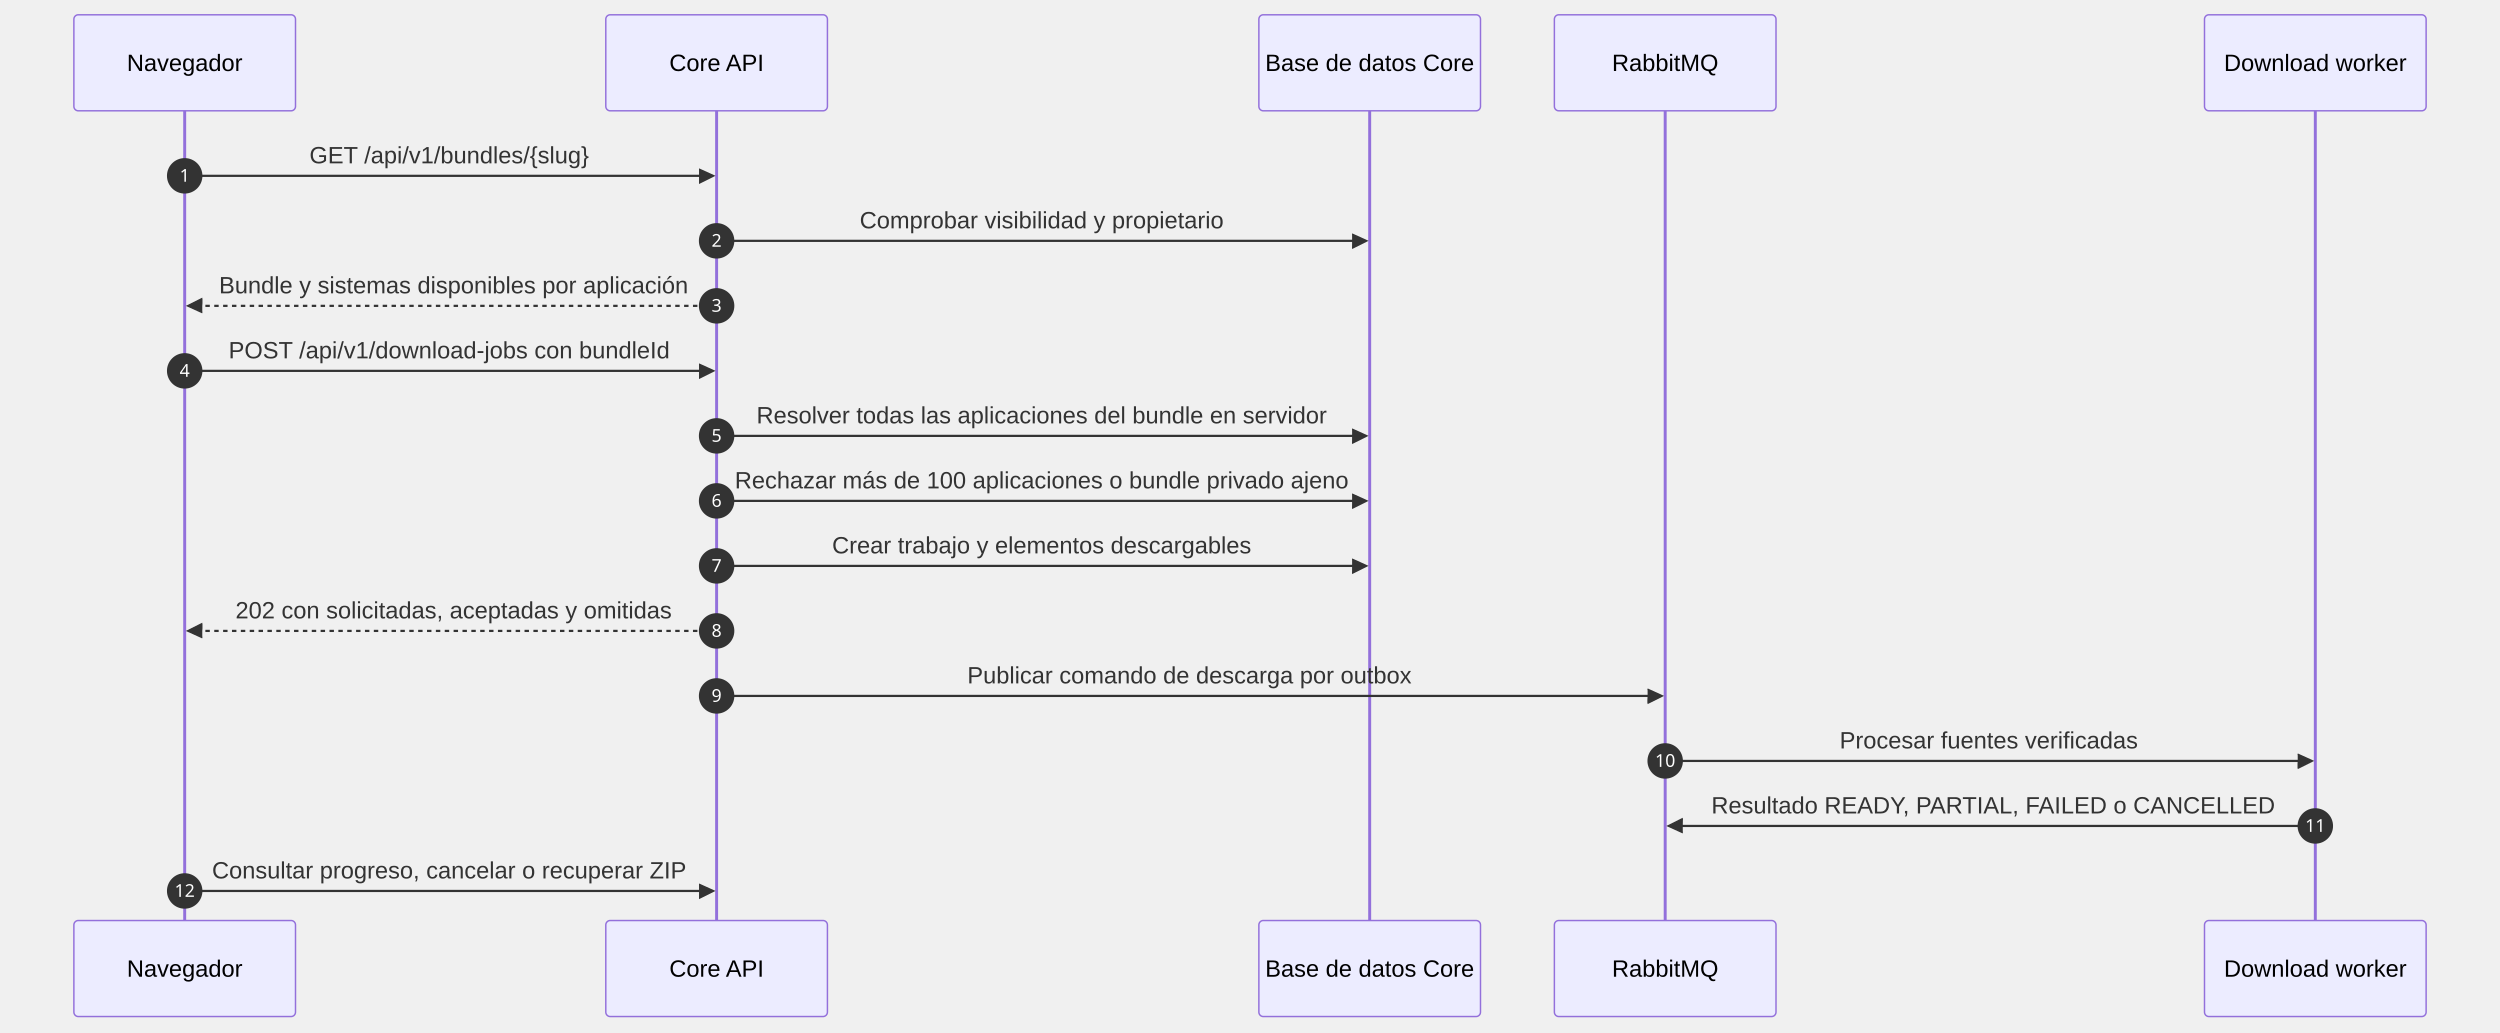
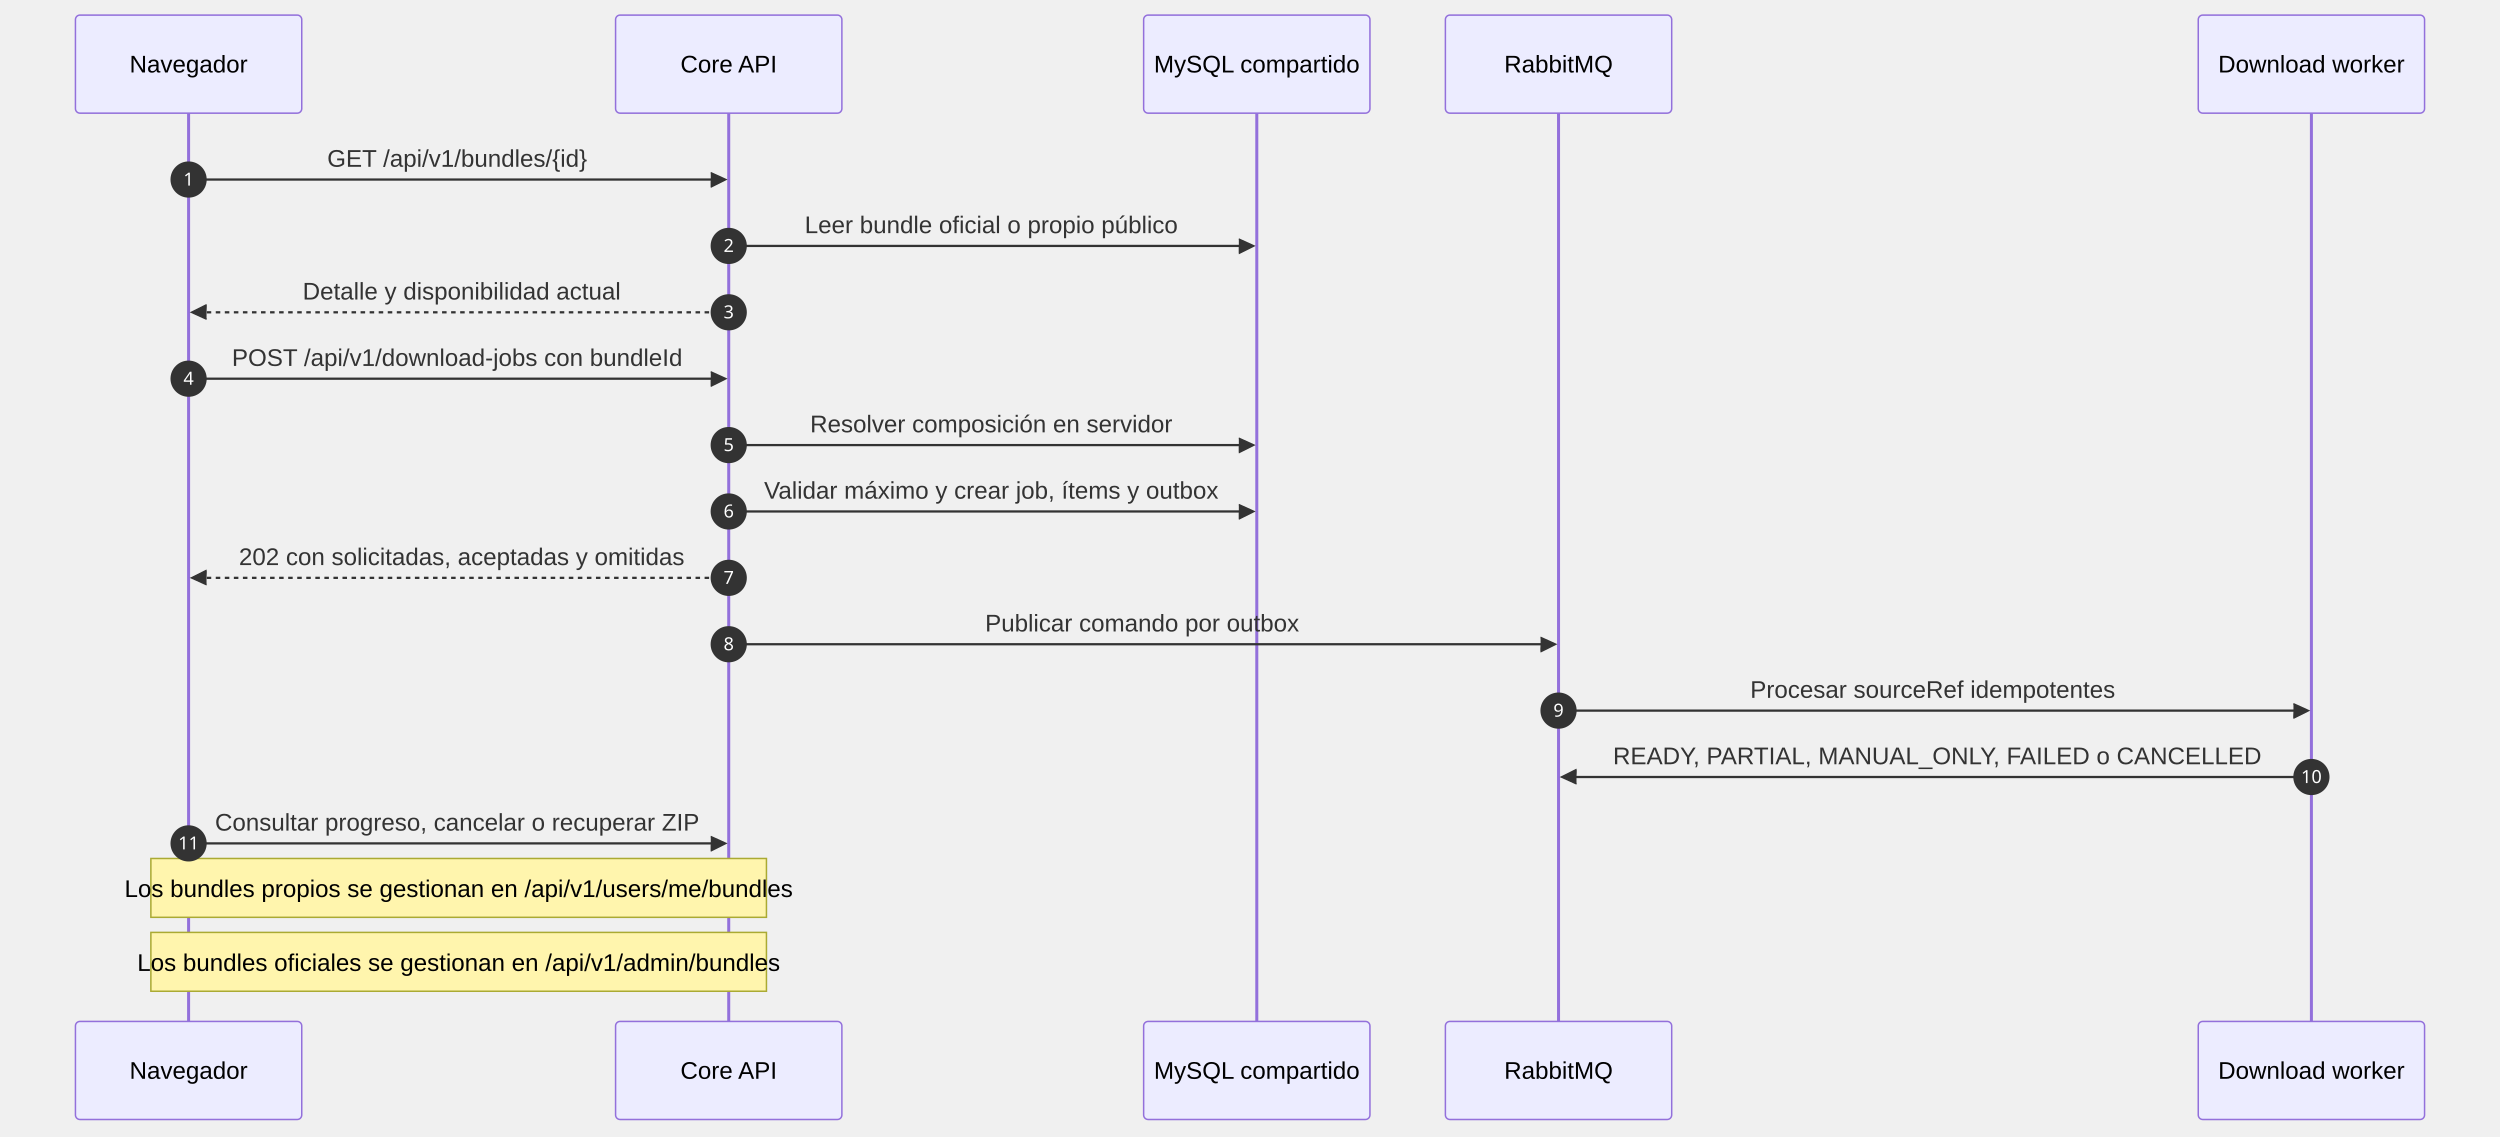
- <svg xmlns="http://www.w3.org/2000/svg" id="my-svg" width="100%" style="max-width: 1692px; background-color: transparent;" viewBox="-50 -10 1692 699" role="graphics-document document" aria-roledescription="sequence">
+ <svg xmlns="http://www.w3.org/2000/svg" id="my-svg" width="100%" style="max-width: 1657px; background-color: white;" viewBox="-50 -10 1657 753" role="graphics-document document" aria-roledescription="sequence">
  <g>
-     <rect x="1442" y="613" fill="#eaeaea" stroke="#666" width="150" height="65" name="W" rx="3" ry="3" class="actor actor-bottom" />
-     <text x="1517" y="645.5" dominant-baseline="central" alignment-baseline="central" class="actor actor-box" style="text-anchor: middle; font-size: 16px; font-weight: 400;">
-       <tspan x="1517" dy="0">Download worker</tspan>
+     <rect x="1407" y="667" fill="#eaeaea" stroke="#666" width="150" height="65" name="W" rx="3" ry="3" class="actor actor-bottom" />
+     <text x="1482" y="699.5" dominant-baseline="central" alignment-baseline="central" class="actor actor-box" style="text-anchor: middle; font-size: 16px; font-weight: 400;">
+       <tspan x="1482" dy="0">Download worker</tspan>
    </text>
  </g>
  <g>
-     <rect x="1002" y="613" fill="#eaeaea" stroke="#666" width="150" height="65" name="Q" rx="3" ry="3" class="actor actor-bottom" />
-     <text x="1077" y="645.5" dominant-baseline="central" alignment-baseline="central" class="actor actor-box" style="text-anchor: middle; font-size: 16px; font-weight: 400;">
-       <tspan x="1077" dy="0">RabbitMQ</tspan>
+     <rect x="908" y="667" fill="#eaeaea" stroke="#666" width="150" height="65" name="Q" rx="3" ry="3" class="actor actor-bottom" />
+     <text x="983" y="699.5" dominant-baseline="central" alignment-baseline="central" class="actor actor-box" style="text-anchor: middle; font-size: 16px; font-weight: 400;">
+       <tspan x="983" dy="0">RabbitMQ</tspan>
    </text>
  </g>
  <g>
-     <rect x="802" y="613" fill="#eaeaea" stroke="#666" width="150" height="65" name="D" rx="3" ry="3" class="actor actor-bottom" />
-     <text x="877" y="645.5" dominant-baseline="central" alignment-baseline="central" class="actor actor-box" style="text-anchor: middle; font-size: 16px; font-weight: 400;">
-       <tspan x="877" dy="0">Base de datos Core</tspan>
+     <rect x="708" y="667" fill="#eaeaea" stroke="#666" width="150" height="65" name="D" rx="3" ry="3" class="actor actor-bottom" />
+     <text x="783" y="699.5" dominant-baseline="central" alignment-baseline="central" class="actor actor-box" style="text-anchor: middle; font-size: 16px; font-weight: 400;">
+       <tspan x="783" dy="0">MySQL compartido</tspan>
    </text>
  </g>
  <g>
-     <rect x="360" y="613" fill="#eaeaea" stroke="#666" width="150" height="65" name="C" rx="3" ry="3" class="actor actor-bottom" />
-     <text x="435" y="645.5" dominant-baseline="central" alignment-baseline="central" class="actor actor-box" style="text-anchor: middle; font-size: 16px; font-weight: 400;">
-       <tspan x="435" dy="0">Core API</tspan>
+     <rect x="358" y="667" fill="#eaeaea" stroke="#666" width="150" height="65" name="C" rx="3" ry="3" class="actor actor-bottom" />
+     <text x="433" y="699.5" dominant-baseline="central" alignment-baseline="central" class="actor actor-box" style="text-anchor: middle; font-size: 16px; font-weight: 400;">
+       <tspan x="433" dy="0">Core API</tspan>
    </text>
  </g>
  <g>
-     <rect x="0" y="613" fill="#eaeaea" stroke="#666" width="150" height="65" name="B" rx="3" ry="3" class="actor actor-bottom" />
-     <text x="75" y="645.5" dominant-baseline="central" alignment-baseline="central" class="actor actor-box" style="text-anchor: middle; font-size: 16px; font-weight: 400;">
+     <rect x="0" y="667" fill="#eaeaea" stroke="#666" width="150" height="65" name="B" rx="3" ry="3" class="actor actor-bottom" />
+     <text x="75" y="699.5" dominant-baseline="central" alignment-baseline="central" class="actor actor-box" style="text-anchor: middle; font-size: 16px; font-weight: 400;">
      <tspan x="75" dy="0">Navegador</tspan>
    </text>
  </g>
  <g>
-     <line id="actor4" x1="1517" y1="65" x2="1517" y2="613" class="actor-line 200" stroke-width="0.5px" stroke="#999" name="W" data-et="life-line" data-id="W" />
+     <line id="actor4" x1="1482" y1="65" x2="1482" y2="667" class="actor-line 200" stroke-width="0.5px" stroke="#999" name="W" data-et="life-line" data-id="W" />
    <g id="root-4" data-et="participant" data-type="participant" data-id="W">
-       <rect x="1442" y="0" fill="#eaeaea" stroke="#666" width="150" height="65" name="W" rx="3" ry="3" class="actor actor-top" />
-       <text x="1517" y="32.5" dominant-baseline="central" alignment-baseline="central" class="actor actor-box" style="text-anchor: middle; font-size: 16px; font-weight: 400;">
-         <tspan x="1517" dy="0">Download worker</tspan>
+       <rect x="1407" y="0" fill="#eaeaea" stroke="#666" width="150" height="65" name="W" rx="3" ry="3" class="actor actor-top" />
+       <text x="1482" y="32.5" dominant-baseline="central" alignment-baseline="central" class="actor actor-box" style="text-anchor: middle; font-size: 16px; font-weight: 400;">
+         <tspan x="1482" dy="0">Download worker</tspan>
      </text>
    </g>
  </g>
  <g>
-     <line id="actor3" x1="1077" y1="65" x2="1077" y2="613" class="actor-line 200" stroke-width="0.5px" stroke="#999" name="Q" data-et="life-line" data-id="Q" />
+     <line id="actor3" x1="983" y1="65" x2="983" y2="667" class="actor-line 200" stroke-width="0.5px" stroke="#999" name="Q" data-et="life-line" data-id="Q" />
    <g id="root-3" data-et="participant" data-type="participant" data-id="Q">
-       <rect x="1002" y="0" fill="#eaeaea" stroke="#666" width="150" height="65" name="Q" rx="3" ry="3" class="actor actor-top" />
-       <text x="1077" y="32.5" dominant-baseline="central" alignment-baseline="central" class="actor actor-box" style="text-anchor: middle; font-size: 16px; font-weight: 400;">
-         <tspan x="1077" dy="0">RabbitMQ</tspan>
+       <rect x="908" y="0" fill="#eaeaea" stroke="#666" width="150" height="65" name="Q" rx="3" ry="3" class="actor actor-top" />
+       <text x="983" y="32.5" dominant-baseline="central" alignment-baseline="central" class="actor actor-box" style="text-anchor: middle; font-size: 16px; font-weight: 400;">
+         <tspan x="983" dy="0">RabbitMQ</tspan>
      </text>
    </g>
  </g>
  <g>
-     <line id="actor2" x1="877" y1="65" x2="877" y2="613" class="actor-line 200" stroke-width="0.5px" stroke="#999" name="D" data-et="life-line" data-id="D" />
+     <line id="actor2" x1="783" y1="65" x2="783" y2="667" class="actor-line 200" stroke-width="0.5px" stroke="#999" name="D" data-et="life-line" data-id="D" />
    <g id="root-2" data-et="participant" data-type="participant" data-id="D">
-       <rect x="802" y="0" fill="#eaeaea" stroke="#666" width="150" height="65" name="D" rx="3" ry="3" class="actor actor-top" />
-       <text x="877" y="32.5" dominant-baseline="central" alignment-baseline="central" class="actor actor-box" style="text-anchor: middle; font-size: 16px; font-weight: 400;">
-         <tspan x="877" dy="0">Base de datos Core</tspan>
+       <rect x="708" y="0" fill="#eaeaea" stroke="#666" width="150" height="65" name="D" rx="3" ry="3" class="actor actor-top" />
+       <text x="783" y="32.5" dominant-baseline="central" alignment-baseline="central" class="actor actor-box" style="text-anchor: middle; font-size: 16px; font-weight: 400;">
+         <tspan x="783" dy="0">MySQL compartido</tspan>
      </text>
    </g>
  </g>
  <g>
-     <line id="actor1" x1="435" y1="65" x2="435" y2="613" class="actor-line 200" stroke-width="0.5px" stroke="#999" name="C" data-et="life-line" data-id="C" />
+     <line id="actor1" x1="433" y1="65" x2="433" y2="667" class="actor-line 200" stroke-width="0.5px" stroke="#999" name="C" data-et="life-line" data-id="C" />
    <g id="root-1" data-et="participant" data-type="participant" data-id="C">
-       <rect x="360" y="0" fill="#eaeaea" stroke="#666" width="150" height="65" name="C" rx="3" ry="3" class="actor actor-top" />
-       <text x="435" y="32.5" dominant-baseline="central" alignment-baseline="central" class="actor actor-box" style="text-anchor: middle; font-size: 16px; font-weight: 400;">
-         <tspan x="435" dy="0">Core API</tspan>
+       <rect x="358" y="0" fill="#eaeaea" stroke="#666" width="150" height="65" name="C" rx="3" ry="3" class="actor actor-top" />
+       <text x="433" y="32.5" dominant-baseline="central" alignment-baseline="central" class="actor actor-box" style="text-anchor: middle; font-size: 16px; font-weight: 400;">
+         <tspan x="433" dy="0">Core API</tspan>
      </text>
    </g>
  </g>
  <g>
-     <line id="actor0" x1="75" y1="65" x2="75" y2="613" class="actor-line 200" stroke-width="0.5px" stroke="#999" name="B" data-et="life-line" data-id="B" />
+     <line id="actor0" x1="75" y1="65" x2="75" y2="667" class="actor-line 200" stroke-width="0.5px" stroke="#999" name="B" data-et="life-line" data-id="B" />
    <g id="root-0" data-et="participant" data-type="participant" data-id="B">
      <rect x="0" y="0" fill="#eaeaea" stroke="#666" width="150" height="65" name="B" rx="3" ry="3" class="actor actor-top" />
      <text x="75" y="32.5" dominant-baseline="central" alignment-baseline="central" class="actor actor-box" style="text-anchor: middle; font-size: 16px; font-weight: 400;">
        <tspan x="75" dy="0">Navegador</tspan>
      </text>
    </g>
  </g>
  <style>#my-svg{font-family:"trebuchet ms",verdana,arial,sans-serif;font-size:16px;fill:#333;}@keyframes edge-animation-frame{from{stroke-dashoffset:0;}}@keyframes dash{to{stroke-dashoffset:0;}}#my-svg .edge-animation-slow{stroke-dasharray:9,5!important;stroke-dashoffset:900;animation:dash 50s linear infinite;stroke-linecap:round;}#my-svg .edge-animation-fast{stroke-dasharray:9,5!important;stroke-dashoffset:900;animation:dash 20s linear infinite;stroke-linecap:round;}#my-svg .error-icon{fill:#552222;}#my-svg .error-text{fill:#552222;stroke:#552222;}#my-svg .edge-thickness-normal{stroke-width:1px;}#my-svg .edge-thickness-thick{stroke-width:3.5px;}#my-svg .edge-pattern-solid{stroke-dasharray:0;}#my-svg .edge-thickness-invisible{stroke-width:0;fill:none;}#my-svg .edge-pattern-dashed{stroke-dasharray:3;}#my-svg .edge-pattern-dotted{stroke-dasharray:2;}#my-svg .marker{fill:#333333;stroke:#333333;}#my-svg .marker.cross{stroke:#333333;}#my-svg svg{font-family:"trebuchet ms",verdana,arial,sans-serif;font-size:16px;}#my-svg p{margin:0;}#my-svg .actor{stroke:#9370DB;fill:#ECECFF;stroke-width:1;}#my-svg rect.actor.outer-path[data-look="neo"]{filter:drop-shadow(1px 2px 2px rgba(185, 185, 185, 1));}#my-svg rect.note[data-look="neo"]{stroke:#aaaa33;fill:#fff5ad;filter:drop-shadow(1px 2px 2px rgba(185, 185, 185, 1));}#my-svg text.actor&gt;tspan{fill:black;stroke:none;}#my-svg .actor-line{stroke:#9370DB;}#my-svg .innerArc{stroke-width:1.5;stroke-dasharray:none;}#my-svg .messageLine0{stroke-width:1.5;stroke-dasharray:none;stroke:#333;}#my-svg .messageLine1{stroke-width:1.5;stroke-dasharray:2,2;stroke:#333;}#my-svg [id$="-arrowhead"] path{fill:#333;stroke:#333;}#my-svg .sequenceNumber{fill:white;}#my-svg [id$="-sequencenumber"]{fill:#333;}#my-svg [id$="-crosshead"] path{fill:#333;stroke:#333;}#my-svg .messageText{fill:#333;stroke:none;}#my-svg .labelBox{stroke:#9370DB;fill:#ECECFF;filter:none;}#my-svg .labelText,#my-svg .labelText&gt;tspan{fill:black;stroke:none;}#my-svg .loopText,#my-svg .loopText&gt;tspan{fill:black;stroke:none;}#my-svg .sectionTitle,#my-svg .sectionTitle&gt;tspan{fill:black;stroke:none;}#my-svg .loopLine{stroke-width:2px;stroke-dasharray:2,2;stroke:#9370DB;fill:#9370DB;}#my-svg .note{stroke:#aaaa33;fill:#fff5ad;}#my-svg .noteText,#my-svg .noteText&gt;tspan{fill:black;stroke:none;font-weight:normal;}#my-svg .activation0{fill:#f4f4f4;stroke:#666;}#my-svg .activation1{fill:#f4f4f4;stroke:#666;}#my-svg .activation2{fill:#f4f4f4;stroke:#666;}#my-svg .actorPopupMenu{position:absolute;}#my-svg .actorPopupMenuPanel{position:absolute;fill:#ECECFF;box-shadow:0px 8px 16px 0px rgba(0,0,0,0.2);filter:drop-shadow(3px 5px 2px rgb(0 0 0 / 0.4));}#my-svg .actor-man circle,#my-svg line{fill:#ECECFF;stroke-width:2px;}#my-svg g rect.rect{filter:drop-shadow(1px 2px 2px rgba(185, 185, 185, 1));stroke:#9370DB;}#my-svg .node .neo-node{stroke:#9370DB;}#my-svg [data-look="neo"].node rect,#my-svg [data-look="neo"].cluster rect,#my-svg [data-look="neo"].node polygon{stroke:#9370DB;filter:drop-shadow(1px 2px 2px rgba(185, 185, 185, 1));}#my-svg [data-look="neo"].swimlane.cluster rect{filter:none;}#my-svg [data-look="neo"].node path{stroke:#9370DB;stroke-width:1px;}#my-svg [data-look="neo"].node .outer-path{filter:drop-shadow(1px 2px 2px rgba(185, 185, 185, 1));}#my-svg [data-look="neo"].node .neo-line path{stroke:#9370DB;filter:none;}#my-svg [data-look="neo"].node circle{stroke:#9370DB;filter:drop-shadow(1px 2px 2px rgba(185, 185, 185, 1));}#my-svg [data-look="neo"].node circle .state-start{fill:#000000;}#my-svg [data-look="neo"].icon-shape .icon{fill:#9370DB;filter:drop-shadow(1px 2px 2px rgba(185, 185, 185, 1));}#my-svg [data-look="neo"].icon-shape .icon-neo path{stroke:#9370DB;filter:drop-shadow(1px 2px 2px rgba(185, 185, 185, 1));}#my-svg :root{--mermaid-font-family:"trebuchet ms",verdana,arial,sans-serif;}</style>
  <g />
  <defs>
    <symbol id="my-svg-computer" width="24" height="24">
      <path transform="scale(.5)" d="M2 2v13h20v-13h-20zm18 11h-16v-9h16v9zm-10.228 6l.466-1h3.524l.467 1h-4.457zm14.228 3h-24l2-6h2.104l-1.33 4h18.45l-1.297-4h2.073l2 6zm-5-10h-14v-7h14v7z" />
    </symbol>
  </defs>
  <defs>
    <symbol id="my-svg-database" fill-rule="evenodd" clip-rule="evenodd">
      <path transform="scale(.5)" d="M12.258.001l.256.004.255.005.253.008.251.01.249.012.247.015.246.016.242.019.241.02.239.023.236.024.233.027.231.028.229.031.225.032.223.034.22.036.217.038.214.04.211.041.208.043.205.045.201.046.198.048.194.05.191.051.187.053.183.054.18.056.175.057.172.059.168.06.163.061.16.063.155.064.15.066.074.033.073.033.071.034.07.034.069.035.068.035.067.035.066.035.064.036.064.036.062.036.06.036.06.037.058.037.058.037.055.038.055.038.053.038.052.038.051.039.05.039.048.039.047.039.045.04.044.04.043.04.041.04.04.041.039.041.037.041.036.041.034.041.033.042.032.042.03.042.029.042.027.042.026.043.024.043.023.043.021.043.02.043.018.044.017.043.015.044.013.044.012.044.011.045.009.044.007.045.006.045.004.045.002.045.001.045v17l-.001.045-.002.045-.004.045-.006.045-.007.045-.009.044-.011.045-.012.044-.013.044-.015.044-.017.043-.018.044-.02.043-.021.043-.023.043-.024.043-.026.043-.027.042-.029.042-.03.042-.032.042-.033.042-.034.041-.036.041-.037.041-.039.041-.04.041-.041.04-.043.04-.044.04-.045.04-.047.039-.048.039-.05.039-.051.039-.052.038-.053.038-.055.038-.055.038-.058.037-.058.037-.06.037-.06.036-.062.036-.064.036-.064.036-.066.035-.067.035-.068.035-.069.035-.07.034-.071.034-.073.033-.074.033-.15.066-.155.064-.16.063-.163.061-.168.06-.172.059-.175.057-.18.056-.183.054-.187.053-.191.051-.194.05-.198.048-.201.046-.205.045-.208.043-.211.041-.214.04-.217.038-.22.036-.223.034-.225.032-.229.031-.231.028-.233.027-.236.024-.239.023-.241.02-.242.019-.246.016-.247.015-.249.012-.251.01-.253.008-.255.005-.256.004-.258.001-.258-.001-.256-.004-.255-.005-.253-.008-.251-.01-.249-.012-.247-.015-.245-.016-.243-.019-.241-.02-.238-.023-.236-.024-.234-.027-.231-.028-.228-.031-.226-.032-.223-.034-.22-.036-.217-.038-.214-.04-.211-.041-.208-.043-.204-.045-.201-.046-.198-.048-.195-.05-.19-.051-.187-.053-.184-.054-.179-.056-.176-.057-.172-.059-.167-.06-.164-.061-.159-.063-.155-.064-.151-.066-.074-.033-.072-.033-.072-.034-.07-.034-.069-.035-.068-.035-.067-.035-.066-.035-.064-.036-.063-.036-.062-.036-.061-.036-.06-.037-.058-.037-.057-.037-.056-.038-.055-.038-.053-.038-.052-.038-.051-.039-.049-.039-.049-.039-.046-.039-.046-.04-.044-.04-.043-.04-.041-.04-.04-.041-.039-.041-.037-.041-.036-.041-.034-.041-.033-.042-.032-.042-.03-.042-.029-.042-.027-.042-.026-.043-.024-.043-.023-.043-.021-.043-.02-.043-.018-.044-.017-.043-.015-.044-.013-.044-.012-.044-.011-.045-.009-.044-.007-.045-.006-.045-.004-.045-.002-.045-.001-.045v-17l.001-.045.002-.045.004-.045.006-.045.007-.045.009-.044.011-.045.012-.044.013-.044.015-.044.017-.043.018-.044.02-.043.021-.043.023-.043.024-.043.026-.043.027-.042.029-.042.03-.042.032-.042.033-.042.034-.041.036-.041.037-.041.039-.041.04-.041.041-.04.043-.04.044-.04.046-.04.046-.039.049-.039.049-.039.051-.039.052-.038.053-.038.055-.038.056-.038.057-.037.058-.037.06-.037.061-.036.062-.036.063-.036.064-.036.066-.035.067-.035.068-.035.069-.035.07-.034.072-.034.072-.033.074-.033.151-.066.155-.064.159-.063.164-.061.167-.06.172-.059.176-.057.179-.056.184-.054.187-.053.19-.051.195-.05.198-.048.201-.046.204-.045.208-.043.211-.041.214-.04.217-.038.22-.036.223-.034.226-.032.228-.031.231-.028.234-.027.236-.024.238-.023.241-.02.243-.019.245-.016.247-.015.249-.012.251-.01.253-.008.255-.005.256-.004.258-.001.258.001zm-9.258 20.499v.01l.001.021.003.021.004.022.005.021.006.022.007.022.009.023.01.022.011.023.012.023.013.023.015.023.016.024.017.023.018.024.019.024.021.024.022.025.023.024.024.025.052.049.056.05.061.051.066.051.07.051.075.051.079.052.084.052.088.052.092.052.097.052.102.051.105.052.11.052.114.051.119.051.123.051.127.05.131.05.135.05.139.048.144.049.147.047.152.047.155.047.16.045.163.045.167.043.171.043.176.041.178.041.183.039.187.039.19.037.194.035.197.035.202.033.204.031.209.03.212.029.216.027.219.025.222.024.226.021.23.02.233.018.236.016.24.015.243.012.246.01.249.008.253.005.256.004.259.001.26-.001.257-.004.254-.005.25-.008.247-.011.244-.012.241-.014.237-.016.233-.018.231-.021.226-.021.224-.024.22-.026.216-.027.212-.028.21-.031.205-.031.202-.034.198-.034.194-.036.191-.037.187-.039.183-.04.179-.04.175-.042.172-.043.168-.044.163-.045.16-.046.155-.046.152-.047.148-.048.143-.049.139-.049.136-.05.131-.05.126-.05.123-.051.118-.052.114-.051.11-.052.106-.052.101-.052.096-.052.092-.052.088-.053.083-.051.079-.052.074-.052.07-.051.065-.051.06-.051.056-.05.051-.05.023-.024.023-.025.021-.024.02-.024.019-.024.018-.024.017-.024.015-.023.014-.024.013-.023.012-.023.01-.023.01-.022.008-.022.006-.022.006-.022.004-.022.004-.021.001-.021.001-.021v-4.127l-.077.055-.08.053-.083.054-.085.053-.087.052-.09.052-.093.051-.095.05-.097.05-.1.049-.102.049-.105.048-.106.047-.109.047-.111.046-.114.045-.115.045-.118.044-.12.043-.122.042-.124.042-.126.041-.128.04-.13.04-.132.038-.134.038-.135.037-.138.037-.139.035-.142.035-.143.034-.144.033-.147.032-.148.031-.15.03-.151.03-.153.029-.154.027-.156.027-.158.026-.159.025-.161.024-.162.023-.163.022-.165.021-.166.02-.167.019-.169.018-.169.017-.171.016-.173.015-.173.014-.175.013-.175.012-.177.011-.178.01-.179.008-.179.008-.181.006-.182.005-.182.004-.184.003-.184.002h-.37l-.184-.002-.184-.003-.182-.004-.182-.005-.181-.006-.179-.008-.179-.008-.178-.01-.176-.011-.176-.012-.175-.013-.173-.014-.172-.015-.171-.016-.17-.017-.169-.018-.167-.019-.166-.02-.165-.021-.163-.022-.162-.023-.161-.024-.159-.025-.157-.026-.156-.027-.155-.027-.153-.029-.151-.03-.15-.03-.148-.031-.146-.032-.145-.033-.143-.034-.141-.035-.14-.035-.137-.037-.136-.037-.134-.038-.132-.038-.13-.04-.128-.04-.126-.041-.124-.042-.122-.042-.12-.044-.117-.043-.116-.045-.113-.045-.112-.046-.109-.047-.106-.047-.105-.048-.102-.049-.1-.049-.097-.05-.095-.05-.093-.052-.09-.051-.087-.052-.085-.053-.083-.054-.08-.054-.077-.054v4.127zm0-5.654v.011l.001.021.003.021.004.021.005.022.006.022.007.022.009.022.01.022.011.023.012.023.013.023.015.024.016.023.017.024.018.024.019.024.021.024.022.024.023.025.024.024.052.05.056.05.061.05.066.051.07.051.075.052.079.051.084.052.088.052.092.052.097.052.102.052.105.052.11.051.114.051.119.052.123.05.127.051.131.05.135.049.139.049.144.048.147.048.152.047.155.046.16.045.163.045.167.044.171.042.176.042.178.04.183.04.187.038.19.037.194.036.197.034.202.033.204.032.209.03.212.028.216.027.219.025.222.024.226.022.23.02.233.018.236.016.24.014.243.012.246.01.249.008.253.006.256.003.259.001.26-.001.257-.003.254-.006.25-.008.247-.01.244-.012.241-.015.237-.016.233-.018.231-.02.226-.022.224-.024.22-.025.216-.027.212-.029.21-.03.205-.032.202-.033.198-.035.194-.036.191-.037.187-.039.183-.039.179-.041.175-.042.172-.043.168-.044.163-.045.16-.045.155-.047.152-.047.148-.048.143-.048.139-.05.136-.049.131-.05.126-.051.123-.051.118-.051.114-.052.11-.052.106-.052.101-.052.096-.052.092-.052.088-.052.083-.052.079-.052.074-.051.07-.052.065-.051.06-.05.056-.051.051-.049.023-.025.023-.024.021-.025.02-.024.019-.024.018-.024.017-.024.015-.023.014-.023.013-.024.012-.022.01-.023.01-.023.008-.022.006-.022.006-.022.004-.021.004-.022.001-.021.001-.021v-4.139l-.077.054-.08.054-.083.054-.085.052-.087.053-.09.051-.093.051-.095.051-.097.05-.1.049-.102.049-.105.048-.106.047-.109.047-.111.046-.114.045-.115.044-.118.044-.12.044-.122.042-.124.042-.126.041-.128.04-.13.039-.132.039-.134.038-.135.037-.138.036-.139.036-.142.035-.143.033-.144.033-.147.033-.148.031-.15.03-.151.03-.153.028-.154.028-.156.027-.158.026-.159.025-.161.024-.162.023-.163.022-.165.021-.166.02-.167.019-.169.018-.169.017-.171.016-.173.015-.173.014-.175.013-.175.012-.177.011-.178.009-.179.009-.179.007-.181.007-.182.005-.182.004-.184.003-.184.002h-.37l-.184-.002-.184-.003-.182-.004-.182-.005-.181-.007-.179-.007-.179-.009-.178-.009-.176-.011-.176-.012-.175-.013-.173-.014-.172-.015-.171-.016-.17-.017-.169-.018-.167-.019-.166-.02-.165-.021-.163-.022-.162-.023-.161-.024-.159-.025-.157-.026-.156-.027-.155-.028-.153-.028-.151-.03-.15-.03-.148-.031-.146-.033-.145-.033-.143-.033-.141-.035-.14-.036-.137-.036-.136-.037-.134-.038-.132-.039-.13-.039-.128-.04-.126-.041-.124-.042-.122-.043-.12-.043-.117-.044-.116-.044-.113-.046-.112-.046-.109-.046-.106-.047-.105-.048-.102-.049-.1-.049-.097-.05-.095-.051-.093-.051-.09-.051-.087-.053-.085-.052-.083-.054-.08-.054-.077-.054v4.139zm0-5.666v.011l.001.02.003.022.004.021.005.022.006.021.007.022.009.023.01.022.011.023.012.023.013.023.015.023.016.024.017.024.018.023.019.024.021.025.022.024.023.024.024.025.052.05.056.05.061.05.066.051.07.051.075.052.079.051.084.052.088.052.092.052.097.052.102.052.105.051.11.052.114.051.119.051.123.051.127.05.131.05.135.05.139.049.144.048.147.048.152.047.155.046.16.045.163.045.167.043.171.043.176.042.178.04.183.04.187.038.19.037.194.036.197.034.202.033.204.032.209.03.212.028.216.027.219.025.222.024.226.021.23.02.233.018.236.017.24.014.243.012.246.01.249.008.253.006.256.003.259.001.26-.001.257-.003.254-.006.25-.008.247-.01.244-.013.241-.014.237-.016.233-.018.231-.02.226-.022.224-.024.22-.025.216-.027.212-.029.21-.03.205-.032.202-.033.198-.035.194-.036.191-.037.187-.039.183-.039.179-.041.175-.042.172-.043.168-.044.163-.045.16-.045.155-.047.152-.047.148-.048.143-.049.139-.049.136-.049.131-.051.126-.05.123-.051.118-.052.114-.051.11-.052.106-.052.101-.052.096-.052.092-.052.088-.052.083-.052.079-.052.074-.052.07-.051.065-.051.06-.051.056-.05.051-.049.023-.025.023-.025.021-.024.02-.024.019-.024.018-.024.017-.024.015-.023.014-.024.013-.023.012-.023.01-.022.01-.023.008-.022.006-.022.006-.022.004-.022.004-.021.001-.021.001-.021v-4.153l-.077.054-.08.054-.083.053-.085.053-.087.053-.09.051-.093.051-.095.051-.097.05-.1.049-.102.048-.105.048-.106.048-.109.046-.111.046-.114.046-.115.044-.118.044-.12.043-.122.043-.124.042-.126.041-.128.04-.13.039-.132.039-.134.038-.135.037-.138.036-.139.036-.142.034-.143.034-.144.033-.147.032-.148.032-.15.03-.151.03-.153.028-.154.028-.156.027-.158.026-.159.024-.161.024-.162.023-.163.023-.165.021-.166.02-.167.019-.169.018-.169.017-.171.016-.173.015-.173.014-.175.013-.175.012-.177.01-.178.01-.179.009-.179.007-.181.006-.182.006-.182.004-.184.003-.184.001-.185.001-.185-.001-.184-.001-.184-.003-.182-.004-.182-.006-.181-.006-.179-.007-.179-.009-.178-.01-.176-.01-.176-.012-.175-.013-.173-.014-.172-.015-.171-.016-.17-.017-.169-.018-.167-.019-.166-.02-.165-.021-.163-.023-.162-.023-.161-.024-.159-.024-.157-.026-.156-.027-.155-.028-.153-.028-.151-.03-.15-.03-.148-.032-.146-.032-.145-.033-.143-.034-.141-.034-.14-.036-.137-.036-.136-.037-.134-.038-.132-.039-.13-.039-.128-.041-.126-.041-.124-.041-.122-.043-.12-.043-.117-.044-.116-.044-.113-.046-.112-.046-.109-.046-.106-.048-.105-.048-.102-.048-.1-.05-.097-.049-.095-.051-.093-.051-.09-.052-.087-.052-.085-.053-.083-.053-.08-.054-.077-.054v4.153zm8.74-8.179l-.257.004-.254.005-.25.008-.247.011-.244.012-.241.014-.237.016-.233.018-.231.021-.226.022-.224.023-.22.026-.216.027-.212.028-.21.031-.205.032-.202.033-.198.034-.194.036-.191.038-.187.038-.183.04-.179.041-.175.042-.172.043-.168.043-.163.045-.16.046-.155.046-.152.048-.148.048-.143.048-.139.049-.136.05-.131.05-.126.051-.123.051-.118.051-.114.052-.11.052-.106.052-.101.052-.096.052-.092.052-.088.052-.083.052-.079.052-.074.051-.07.052-.065.051-.06.05-.056.05-.051.05-.023.025-.023.024-.021.024-.02.025-.019.024-.018.024-.017.023-.015.024-.014.023-.013.023-.012.023-.01.023-.01.022-.008.022-.006.023-.006.021-.004.022-.004.021-.001.021-.001.021.001.021.001.021.004.021.004.022.006.021.006.023.008.022.01.022.01.023.012.023.013.023.014.023.015.024.017.023.018.024.019.024.02.025.021.024.023.024.023.025.051.05.056.05.06.05.065.051.07.052.074.051.079.052.083.052.088.052.092.052.096.052.101.052.106.052.11.052.114.052.118.051.123.051.126.051.131.05.136.05.139.049.143.048.148.048.152.048.155.046.16.046.163.045.168.043.172.043.175.042.179.041.183.04.187.038.191.038.194.036.198.034.202.033.205.032.21.031.212.028.216.027.22.026.224.023.226.022.231.021.233.018.237.016.241.014.244.012.247.011.25.008.254.005.257.004.26.001.26-.001.257-.004.254-.005.25-.008.247-.011.244-.012.241-.014.237-.016.233-.018.231-.021.226-.022.224-.023.22-.026.216-.027.212-.028.21-.031.205-.032.202-.033.198-.034.194-.036.191-.038.187-.038.183-.04.179-.041.175-.042.172-.043.168-.043.163-.045.16-.046.155-.046.152-.048.148-.048.143-.048.139-.049.136-.05.131-.05.126-.051.123-.051.118-.051.114-.052.11-.052.106-.052.101-.052.096-.052.092-.052.088-.052.083-.052.079-.052.074-.051.07-.052.065-.051.06-.05.056-.05.051-.05.023-.025.023-.024.021-.024.02-.025.019-.024.018-.024.017-.023.015-.024.014-.023.013-.023.012-.023.01-.023.01-.022.008-.022.006-.023.006-.021.004-.022.004-.021.001-.021.001-.021-.001-.021-.001-.021-.004-.021-.004-.022-.006-.021-.006-.023-.008-.022-.01-.022-.01-.023-.012-.023-.013-.023-.014-.023-.015-.024-.017-.023-.018-.024-.019-.024-.02-.025-.021-.024-.023-.024-.023-.025-.051-.05-.056-.05-.06-.05-.065-.051-.07-.052-.074-.051-.079-.052-.083-.052-.088-.052-.092-.052-.096-.052-.101-.052-.106-.052-.11-.052-.114-.052-.118-.051-.123-.051-.126-.051-.131-.05-.136-.05-.139-.049-.143-.048-.148-.048-.152-.048-.155-.046-.16-.046-.163-.045-.168-.043-.172-.043-.175-.042-.179-.041-.183-.04-.187-.038-.191-.038-.194-.036-.198-.034-.202-.033-.205-.032-.21-.031-.212-.028-.216-.027-.22-.026-.224-.023-.226-.022-.231-.021-.233-.018-.237-.016-.241-.014-.244-.012-.247-.011-.25-.008-.254-.005-.257-.004-.26-.001-.26.001z" />
    </symbol>
  </defs>
  <defs>
    <symbol id="my-svg-clock" width="24" height="24">
      <path transform="scale(.5)" d="M12 2c5.514 0 10 4.486 10 10s-4.486 10-10 10-10-4.486-10-10 4.486-10 10-10zm0-2c-6.627 0-12 5.373-12 12s5.373 12 12 12 12-5.373 12-12-5.373-12-12-12zm5.848 12.459c.202.038.202.333.001.372-1.907.361-6.045 1.111-6.547 1.111-.719 0-1.301-.582-1.301-1.301 0-.512.77-5.447 1.125-7.445.034-.192.312-.181.343.014l.985 6.238 5.394 1.011z" />
    </symbol>
  </defs>
  <defs>
    <marker id="my-svg-arrowhead" refX="7.9" refY="5" markerUnits="userSpaceOnUse" markerWidth="12" markerHeight="12" orient="auto-start-reverse">
      <path d="M -1 0 L 10 5 L 0 10 z" />
    </marker>
  </defs>
  <defs>
    <marker id="my-svg-crosshead" markerWidth="15" markerHeight="8" orient="auto" refX="4" refY="4.5">
      <path fill="none" stroke="#000000" stroke-width="1pt" d="M 1,2 L 6,7 M 6,2 L 1,7" style="stroke-dasharray: 0, 0;" />
    </marker>
  </defs>
  <defs>
    <marker id="my-svg-filled-head" refX="15.5" refY="7" markerWidth="20" markerHeight="28" orient="auto">
      <path d="M 18,7 L9,13 L14,7 L9,1 Z" />
    </marker>
  </defs>
  <defs>
    <marker id="my-svg-sequencenumber" refX="15" refY="15" markerWidth="60" markerHeight="40" orient="auto">
      <circle cx="15" cy="15" r="6" />
    </marker>
  </defs>
  <defs>
    <marker id="my-svg-solidTopArrowHead" refX="7.9" refY="7.25" markerUnits="userSpaceOnUse" markerWidth="12" markerHeight="12" orient="auto-start-reverse">
      <path d="M 0 0 L 10 8 L 0 8 z" />
    </marker>
  </defs>
  <defs>
    <marker id="my-svg-solidBottomArrowHead" refX="7.9" refY="0.75" markerUnits="userSpaceOnUse" markerWidth="12" markerHeight="12" orient="auto-start-reverse">
      <path d="M 0 0 L 10 0 L 0 8 z" />
    </marker>
  </defs>
  <defs>
    <marker id="my-svg-stickTopArrowHead" refX="7.5" refY="7" markerUnits="userSpaceOnUse" markerWidth="12" markerHeight="12" orient="auto-start-reverse">
      <path d="M 0 0 L 7 7" stroke="black" stroke-width="1.5" fill="none" />
    </marker>
  </defs>
  <defs>
    <marker id="my-svg-stickBottomArrowHead" refX="7.5" refY="0" markerUnits="userSpaceOnUse" markerWidth="12" markerHeight="12" orient="auto-start-reverse">
      <path d="M 0 7 L 7 0" stroke="black" stroke-width="1.5" fill="none" />
    </marker>
  </defs>
-   <text x="254" y="80" text-anchor="middle" dominant-baseline="middle" alignment-baseline="middle" class="messageText" dy="1em" style="font-size: 16px; font-weight: 400;">GET /api/v1/bundles/{slug}</text>
-   <line x1="82" y1="109" x2="431" y2="109" class="messageLine0" data-et="message" data-id="i1" data-from="B" data-to="C" stroke-width="2" stroke="none" marker-end="url(#my-svg-arrowhead)" style="fill: none;" />
+   <g data-et="note" data-id="i12">
+     <rect x="50" y="559" fill="#EDF2AE" stroke="#666" width="408" height="39" class="note" />
+     <text x="254" y="564" text-anchor="middle" dominant-baseline="middle" alignment-baseline="middle" class="noteText" dy="1em" style="font-size: 16px; font-weight: 400;">
+       <tspan x="254">Los bundles propios se gestionan en /api/v1/users/me/bundles</tspan>
+     </text>
+   </g>
+   <g data-et="note" data-id="i13">
+     <rect x="50" y="608" fill="#EDF2AE" stroke="#666" width="408" height="39" class="note" />
+     <text x="254" y="613" text-anchor="middle" dominant-baseline="middle" alignment-baseline="middle" class="noteText" dy="1em" style="font-size: 16px; font-weight: 400;">
+       <tspan x="254">Los bundles oficiales se gestionan en /api/v1/admin/bundles</tspan>
+     </text>
+   </g>
+   <text x="253" y="80" text-anchor="middle" dominant-baseline="middle" alignment-baseline="middle" class="messageText" dy="1em" style="font-size: 16px; font-weight: 400;">GET /api/v1/bundles/{id}</text>
+   <line x1="82" y1="109" x2="429" y2="109" class="messageLine0" data-et="message" data-id="i1" data-from="B" data-to="C" stroke-width="2" stroke="none" marker-end="url(#my-svg-arrowhead)" style="fill: none;" />
  <line x1="75" y1="109" x2="75" y2="109" stroke-width="0" marker-start="url(#my-svg-sequencenumber)" />
  <text x="75" y="113" font-family="sans-serif" font-size="12px" text-anchor="middle" class="sequenceNumber">1</text>
-   <text x="655" y="124" text-anchor="middle" dominant-baseline="middle" alignment-baseline="middle" class="messageText" dy="1em" style="font-size: 16px; font-weight: 400;">Comprobar visibilidad y propietario</text>
-   <line x1="442" y1="153" x2="873" y2="153" class="messageLine0" data-et="message" data-id="i2" data-from="C" data-to="D" stroke-width="2" stroke="none" marker-end="url(#my-svg-arrowhead)" style="fill: none;" />
-   <line x1="435" y1="153" x2="435" y2="153" stroke-width="0" marker-start="url(#my-svg-sequencenumber)" />
-   <text x="435" y="157" font-family="sans-serif" font-size="12px" text-anchor="middle" class="sequenceNumber">2</text>
-   <text x="257" y="168" text-anchor="middle" dominant-baseline="middle" alignment-baseline="middle" class="messageText" dy="1em" style="font-size: 16px; font-weight: 400;">Bundle y sistemas disponibles por aplicación</text>
-   <line x1="440" y1="197" x2="79" y2="197" class="messageLine1" data-et="message" data-id="i3" data-from="C" data-to="B" stroke-width="2" stroke="none" marker-end="url(#my-svg-arrowhead)" style="stroke-dasharray: 3, 3; fill: none;" />
-   <line x1="435" y1="197" x2="435" y2="197" stroke-width="0" marker-start="url(#my-svg-sequencenumber)" />
-   <text x="435" y="201" font-family="sans-serif" font-size="12px" text-anchor="middle" class="sequenceNumber">3</text>
-   <text x="254" y="212" text-anchor="middle" dominant-baseline="middle" alignment-baseline="middle" class="messageText" dy="1em" style="font-size: 16px; font-weight: 400;">POST /api/v1/download-jobs con bundleId</text>
-   <line x1="82" y1="241" x2="431" y2="241" class="messageLine0" data-et="message" data-id="i4" data-from="B" data-to="C" stroke-width="2" stroke="none" marker-end="url(#my-svg-arrowhead)" style="fill: none;" />
+   <text x="607" y="124" text-anchor="middle" dominant-baseline="middle" alignment-baseline="middle" class="messageText" dy="1em" style="font-size: 16px; font-weight: 400;">Leer bundle oficial o propio público</text>
+   <line x1="440" y1="153" x2="779" y2="153" class="messageLine0" data-et="message" data-id="i2" data-from="C" data-to="D" stroke-width="2" stroke="none" marker-end="url(#my-svg-arrowhead)" style="fill: none;" />
+   <line x1="433" y1="153" x2="433" y2="153" stroke-width="0" marker-start="url(#my-svg-sequencenumber)" />
+   <text x="433" y="157" font-family="sans-serif" font-size="12px" text-anchor="middle" class="sequenceNumber">2</text>
+   <text x="256" y="168" text-anchor="middle" dominant-baseline="middle" alignment-baseline="middle" class="messageText" dy="1em" style="font-size: 16px; font-weight: 400;">Detalle y disponibilidad actual</text>
+   <line x1="438" y1="197" x2="79" y2="197" class="messageLine1" data-et="message" data-id="i3" data-from="C" data-to="B" stroke-width="2" stroke="none" marker-end="url(#my-svg-arrowhead)" style="stroke-dasharray: 3, 3; fill: none;" />
+   <line x1="433" y1="197" x2="433" y2="197" stroke-width="0" marker-start="url(#my-svg-sequencenumber)" />
+   <text x="433" y="201" font-family="sans-serif" font-size="12px" text-anchor="middle" class="sequenceNumber">3</text>
+   <text x="253" y="212" text-anchor="middle" dominant-baseline="middle" alignment-baseline="middle" class="messageText" dy="1em" style="font-size: 16px; font-weight: 400;">POST /api/v1/download-jobs con bundleId</text>
+   <line x1="82" y1="241" x2="429" y2="241" class="messageLine0" data-et="message" data-id="i4" data-from="B" data-to="C" stroke-width="2" stroke="none" marker-end="url(#my-svg-arrowhead)" style="fill: none;" />
  <line x1="75" y1="241" x2="75" y2="241" stroke-width="0" marker-start="url(#my-svg-sequencenumber)" />
  <text x="75" y="245" font-family="sans-serif" font-size="12px" text-anchor="middle" class="sequenceNumber">4</text>
-   <text x="655" y="256" text-anchor="middle" dominant-baseline="middle" alignment-baseline="middle" class="messageText" dy="1em" style="font-size: 16px; font-weight: 400;">Resolver todas las aplicaciones del bundle en servidor</text>
-   <line x1="442" y1="285" x2="873" y2="285" class="messageLine0" data-et="message" data-id="i5" data-from="C" data-to="D" stroke-width="2" stroke="none" marker-end="url(#my-svg-arrowhead)" style="fill: none;" />
-   <line x1="435" y1="285" x2="435" y2="285" stroke-width="0" marker-start="url(#my-svg-sequencenumber)" />
-   <text x="435" y="289" font-family="sans-serif" font-size="12px" text-anchor="middle" class="sequenceNumber">5</text>
-   <text x="655" y="300" text-anchor="middle" dominant-baseline="middle" alignment-baseline="middle" class="messageText" dy="1em" style="font-size: 16px; font-weight: 400;">Rechazar más de 100 aplicaciones o bundle privado ajeno</text>
-   <line x1="442" y1="329" x2="873" y2="329" class="messageLine0" data-et="message" data-id="i6" data-from="C" data-to="D" stroke-width="2" stroke="none" marker-end="url(#my-svg-arrowhead)" style="fill: none;" />
-   <line x1="435" y1="329" x2="435" y2="329" stroke-width="0" marker-start="url(#my-svg-sequencenumber)" />
-   <text x="435" y="333" font-family="sans-serif" font-size="12px" text-anchor="middle" class="sequenceNumber">6</text>
-   <text x="655" y="344" text-anchor="middle" dominant-baseline="middle" alignment-baseline="middle" class="messageText" dy="1em" style="font-size: 16px; font-weight: 400;">Crear trabajo y elementos descargables</text>
-   <line x1="442" y1="373" x2="873" y2="373" class="messageLine0" data-et="message" data-id="i7" data-from="C" data-to="D" stroke-width="2" stroke="none" marker-end="url(#my-svg-arrowhead)" style="fill: none;" />
-   <line x1="435" y1="373" x2="435" y2="373" stroke-width="0" marker-start="url(#my-svg-sequencenumber)" />
-   <text x="435" y="377" font-family="sans-serif" font-size="12px" text-anchor="middle" class="sequenceNumber">7</text>
-   <text x="257" y="388" text-anchor="middle" dominant-baseline="middle" alignment-baseline="middle" class="messageText" dy="1em" style="font-size: 16px; font-weight: 400;">202 con solicitadas, aceptadas y omitidas</text>
-   <line x1="440" y1="417" x2="79" y2="417" class="messageLine1" data-et="message" data-id="i8" data-from="C" data-to="B" stroke-width="2" stroke="none" marker-end="url(#my-svg-arrowhead)" style="stroke-dasharray: 3, 3; fill: none;" />
-   <line x1="435" y1="417" x2="435" y2="417" stroke-width="0" marker-start="url(#my-svg-sequencenumber)" />
-   <text x="435" y="421" font-family="sans-serif" font-size="12px" text-anchor="middle" class="sequenceNumber">8</text>
-   <text x="755" y="432" text-anchor="middle" dominant-baseline="middle" alignment-baseline="middle" class="messageText" dy="1em" style="font-size: 16px; font-weight: 400;">Publicar comando de descarga por outbox</text>
-   <line x1="442" y1="461" x2="1073" y2="461" class="messageLine0" data-et="message" data-id="i9" data-from="C" data-to="Q" stroke-width="2" stroke="none" marker-end="url(#my-svg-arrowhead)" style="fill: none;" />
-   <line x1="435" y1="461" x2="435" y2="461" stroke-width="0" marker-start="url(#my-svg-sequencenumber)" />
-   <text x="435" y="465" font-family="sans-serif" font-size="12px" text-anchor="middle" class="sequenceNumber">9</text>
-   <text x="1296" y="476" text-anchor="middle" dominant-baseline="middle" alignment-baseline="middle" class="messageText" dy="1em" style="font-size: 16px; font-weight: 400;">Procesar fuentes verificadas</text>
-   <line x1="1084" y1="505" x2="1513" y2="505" class="messageLine0" data-et="message" data-id="i10" data-from="Q" data-to="W" stroke-width="2" stroke="none" marker-end="url(#my-svg-arrowhead)" style="fill: none;" />
-   <line x1="1077" y1="505" x2="1077" y2="505" stroke-width="0" marker-start="url(#my-svg-sequencenumber)" />
-   <text x="1077" y="509" font-family="sans-serif" font-size="12px" text-anchor="middle" class="sequenceNumber">10</text>
-   <text x="1299" y="520" text-anchor="middle" dominant-baseline="middle" alignment-baseline="middle" class="messageText" dy="1em" style="font-size: 16px; font-weight: 400;">Resultado READY, PARTIAL, FAILED o CANCELLED</text>
-   <line x1="1522" y1="549" x2="1081" y2="549" class="messageLine0" data-et="message" data-id="i11" data-from="W" data-to="Q" stroke-width="2" stroke="none" marker-end="url(#my-svg-arrowhead)" style="fill: none;" />
-   <line x1="1517" y1="549" x2="1517" y2="549" stroke-width="0" marker-start="url(#my-svg-sequencenumber)" />
-   <text x="1517" y="553" font-family="sans-serif" font-size="12px" text-anchor="middle" class="sequenceNumber">11</text>
-   <text x="254" y="564" text-anchor="middle" dominant-baseline="middle" alignment-baseline="middle" class="messageText" dy="1em" style="font-size: 16px; font-weight: 400;">Consultar progreso, cancelar o recuperar ZIP</text>
-   <line x1="82" y1="593" x2="431" y2="593" class="messageLine0" data-et="message" data-id="i12" data-from="B" data-to="C" stroke-width="2" stroke="none" marker-end="url(#my-svg-arrowhead)" style="fill: none;" />
-   <line x1="75" y1="593" x2="75" y2="593" stroke-width="0" marker-start="url(#my-svg-sequencenumber)" />
-   <text x="75" y="597" font-family="sans-serif" font-size="12px" text-anchor="middle" class="sequenceNumber">12</text>
-   <style>html,
- body {
-   background: #ffffff !important;
- }
- </style>
+   <text x="607" y="256" text-anchor="middle" dominant-baseline="middle" alignment-baseline="middle" class="messageText" dy="1em" style="font-size: 16px; font-weight: 400;">Resolver composición en servidor</text>
+   <line x1="440" y1="285" x2="779" y2="285" class="messageLine0" data-et="message" data-id="i5" data-from="C" data-to="D" stroke-width="2" stroke="none" marker-end="url(#my-svg-arrowhead)" style="fill: none;" />
+   <line x1="433" y1="285" x2="433" y2="285" stroke-width="0" marker-start="url(#my-svg-sequencenumber)" />
+   <text x="433" y="289" font-family="sans-serif" font-size="12px" text-anchor="middle" class="sequenceNumber">5</text>
+   <text x="607" y="300" text-anchor="middle" dominant-baseline="middle" alignment-baseline="middle" class="messageText" dy="1em" style="font-size: 16px; font-weight: 400;">Validar máximo y crear job, ítems y outbox</text>
+   <line x1="440" y1="329" x2="779" y2="329" class="messageLine0" data-et="message" data-id="i6" data-from="C" data-to="D" stroke-width="2" stroke="none" marker-end="url(#my-svg-arrowhead)" style="fill: none;" />
+   <line x1="433" y1="329" x2="433" y2="329" stroke-width="0" marker-start="url(#my-svg-sequencenumber)" />
+   <text x="433" y="333" font-family="sans-serif" font-size="12px" text-anchor="middle" class="sequenceNumber">6</text>
+   <text x="256" y="344" text-anchor="middle" dominant-baseline="middle" alignment-baseline="middle" class="messageText" dy="1em" style="font-size: 16px; font-weight: 400;">202 con solicitadas, aceptadas y omitidas</text>
+   <line x1="438" y1="373" x2="79" y2="373" class="messageLine1" data-et="message" data-id="i7" data-from="C" data-to="B" stroke-width="2" stroke="none" marker-end="url(#my-svg-arrowhead)" style="stroke-dasharray: 3, 3; fill: none;" />
+   <line x1="433" y1="373" x2="433" y2="373" stroke-width="0" marker-start="url(#my-svg-sequencenumber)" />
+   <text x="433" y="377" font-family="sans-serif" font-size="12px" text-anchor="middle" class="sequenceNumber">7</text>
+   <text x="707" y="388" text-anchor="middle" dominant-baseline="middle" alignment-baseline="middle" class="messageText" dy="1em" style="font-size: 16px; font-weight: 400;">Publicar comando por outbox</text>
+   <line x1="440" y1="417" x2="979" y2="417" class="messageLine0" data-et="message" data-id="i8" data-from="C" data-to="Q" stroke-width="2" stroke="none" marker-end="url(#my-svg-arrowhead)" style="fill: none;" />
+   <line x1="433" y1="417" x2="433" y2="417" stroke-width="0" marker-start="url(#my-svg-sequencenumber)" />
+   <text x="433" y="421" font-family="sans-serif" font-size="12px" text-anchor="middle" class="sequenceNumber">8</text>
+   <text x="1231" y="432" text-anchor="middle" dominant-baseline="middle" alignment-baseline="middle" class="messageText" dy="1em" style="font-size: 16px; font-weight: 400;">Procesar sourceRef idempotentes</text>
+   <line x1="990" y1="461" x2="1478" y2="461" class="messageLine0" data-et="message" data-id="i9" data-from="Q" data-to="W" stroke-width="2" stroke="none" marker-end="url(#my-svg-arrowhead)" style="fill: none;" />
+   <line x1="983" y1="461" x2="983" y2="461" stroke-width="0" marker-start="url(#my-svg-sequencenumber)" />
+   <text x="983" y="465" font-family="sans-serif" font-size="12px" text-anchor="middle" class="sequenceNumber">9</text>
+   <text x="1234" y="476" text-anchor="middle" dominant-baseline="middle" alignment-baseline="middle" class="messageText" dy="1em" style="font-size: 16px; font-weight: 400;">READY, PARTIAL, MANUAL_ONLY, FAILED o CANCELLED</text>
+   <line x1="1487" y1="505" x2="987" y2="505" class="messageLine0" data-et="message" data-id="i10" data-from="W" data-to="Q" stroke-width="2" stroke="none" marker-end="url(#my-svg-arrowhead)" style="fill: none;" />
+   <line x1="1482" y1="505" x2="1482" y2="505" stroke-width="0" marker-start="url(#my-svg-sequencenumber)" />
+   <text x="1482" y="509" font-family="sans-serif" font-size="12px" text-anchor="middle" class="sequenceNumber">10</text>
+   <text x="253" y="520" text-anchor="middle" dominant-baseline="middle" alignment-baseline="middle" class="messageText" dy="1em" style="font-size: 16px; font-weight: 400;">Consultar progreso, cancelar o recuperar ZIP</text>
+   <line x1="82" y1="549" x2="429" y2="549" class="messageLine0" data-et="message" data-id="i11" data-from="B" data-to="C" stroke-width="2" stroke="none" marker-end="url(#my-svg-arrowhead)" style="fill: none;" />
+   <line x1="75" y1="549" x2="75" y2="549" stroke-width="0" marker-start="url(#my-svg-sequencenumber)" />
+   <text x="75" y="553" font-family="sans-serif" font-size="12px" text-anchor="middle" class="sequenceNumber">11</text>
</svg>
